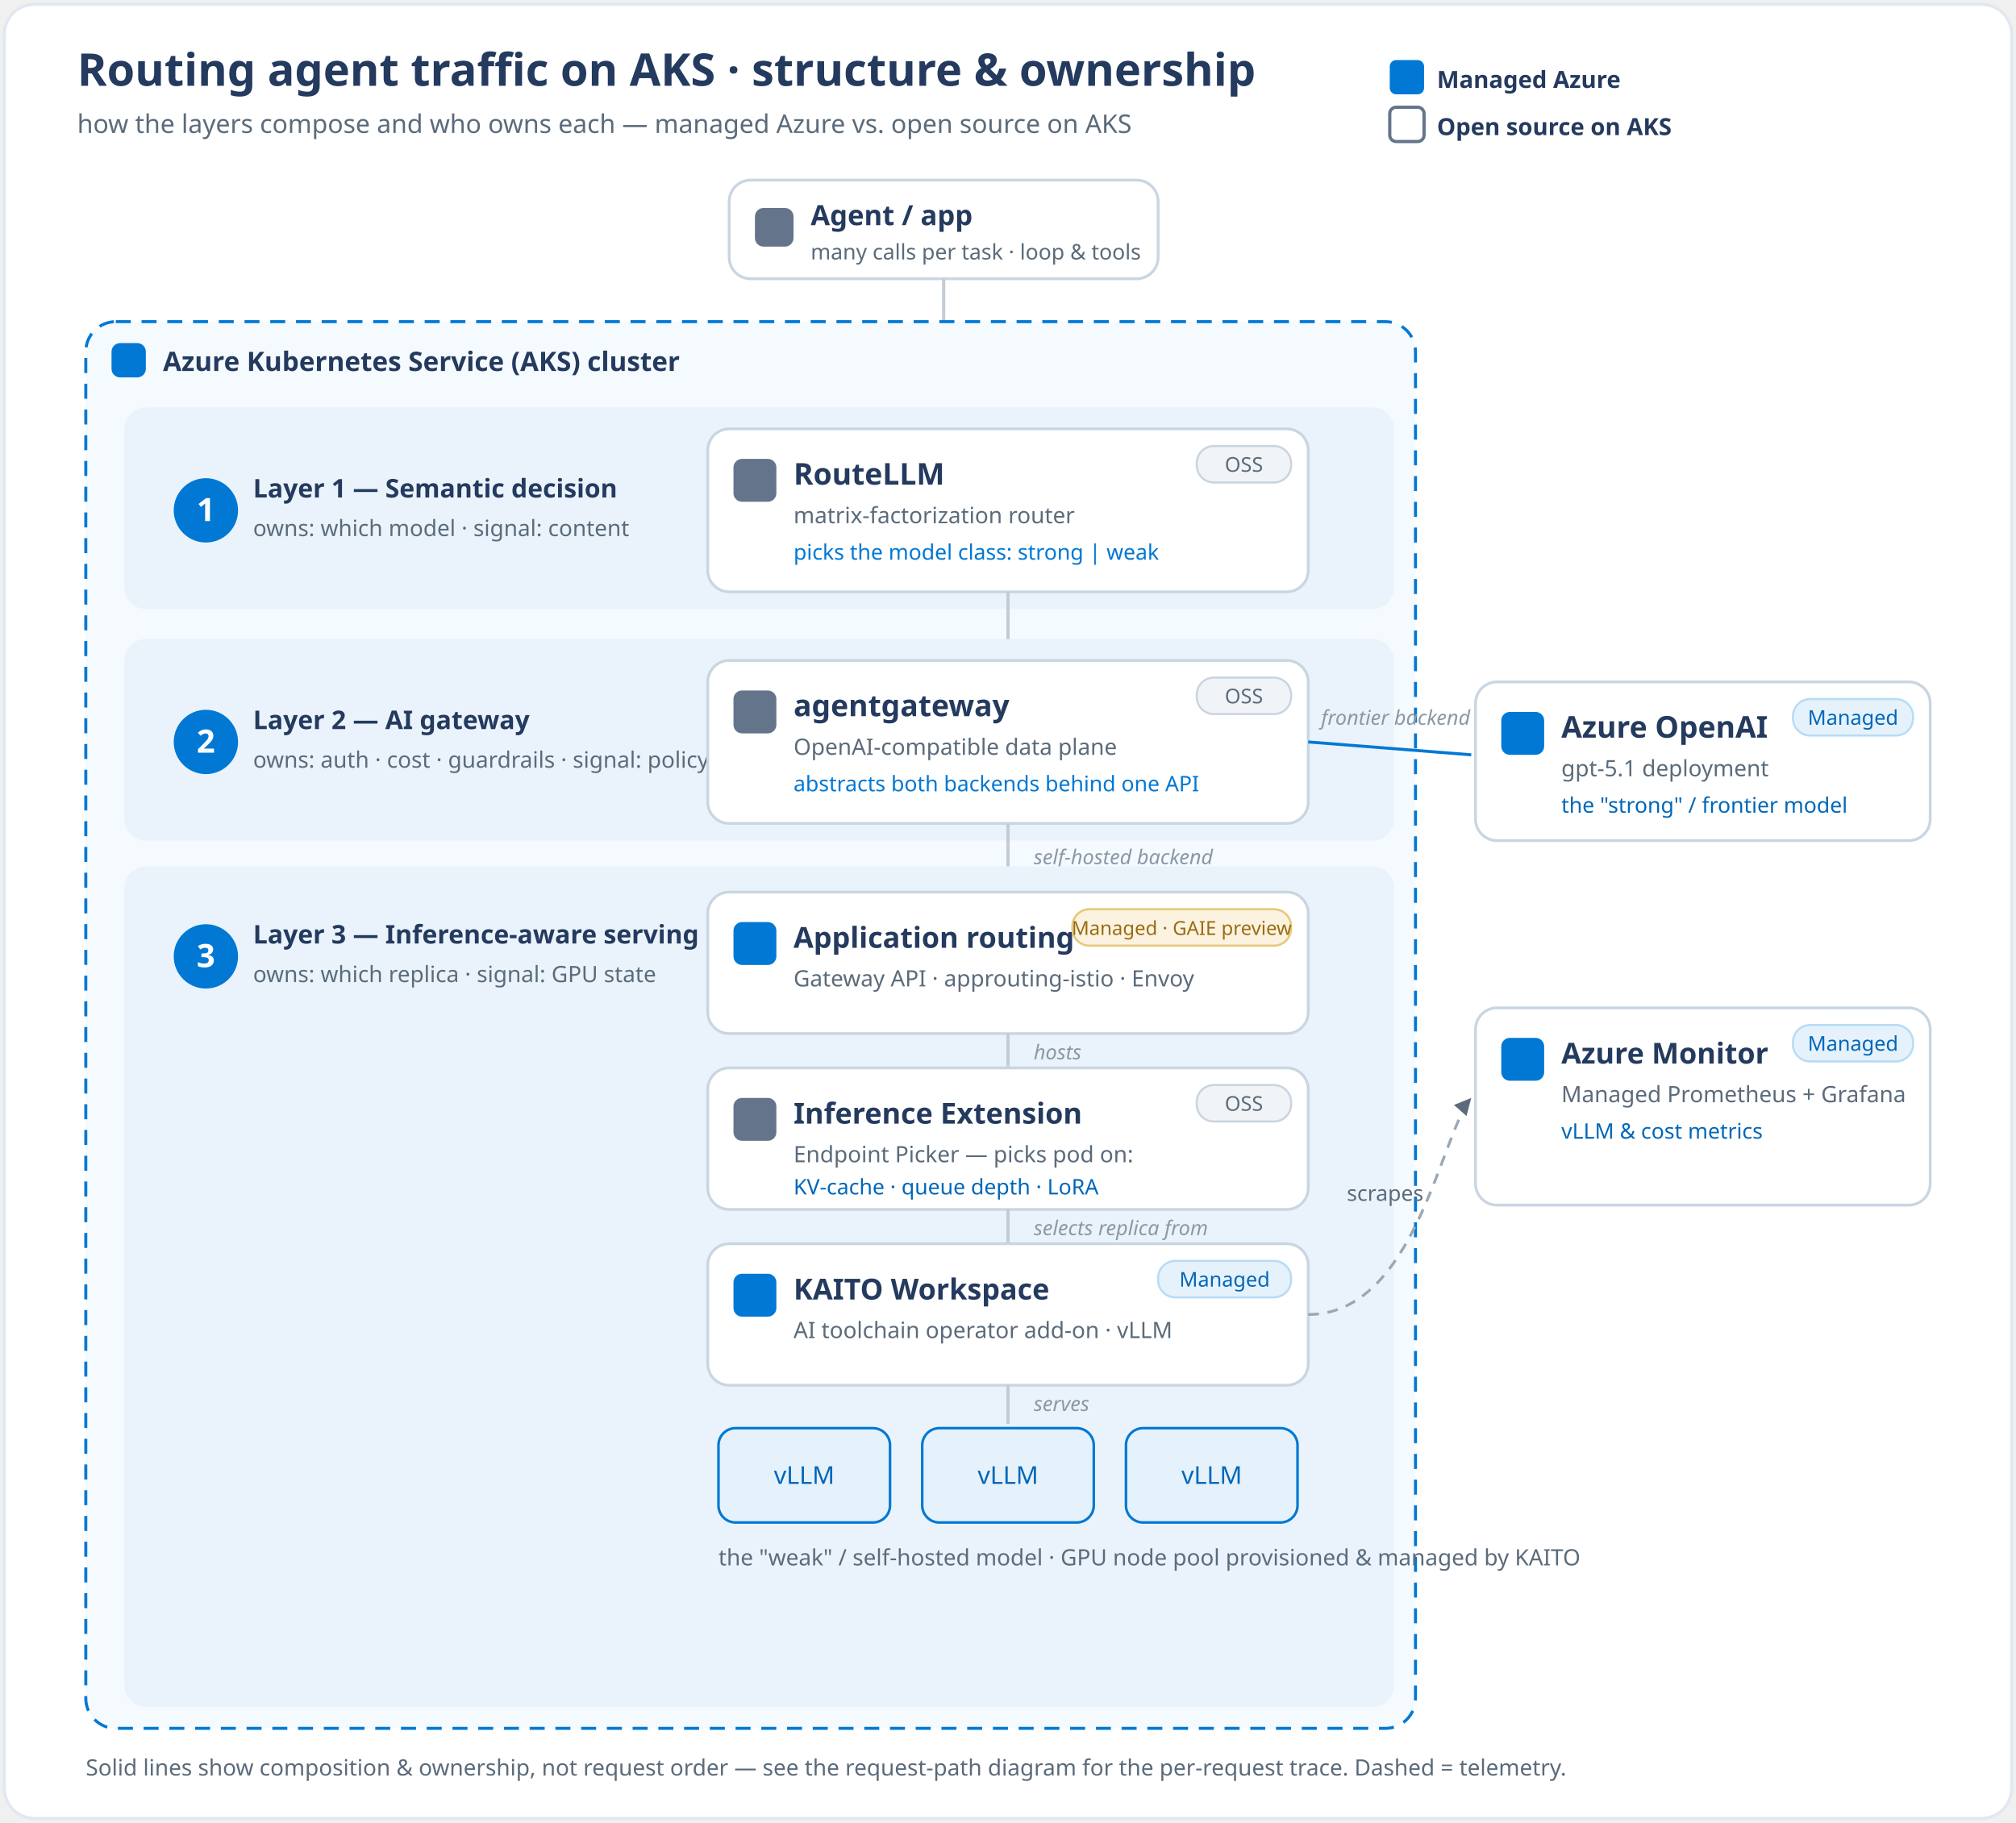
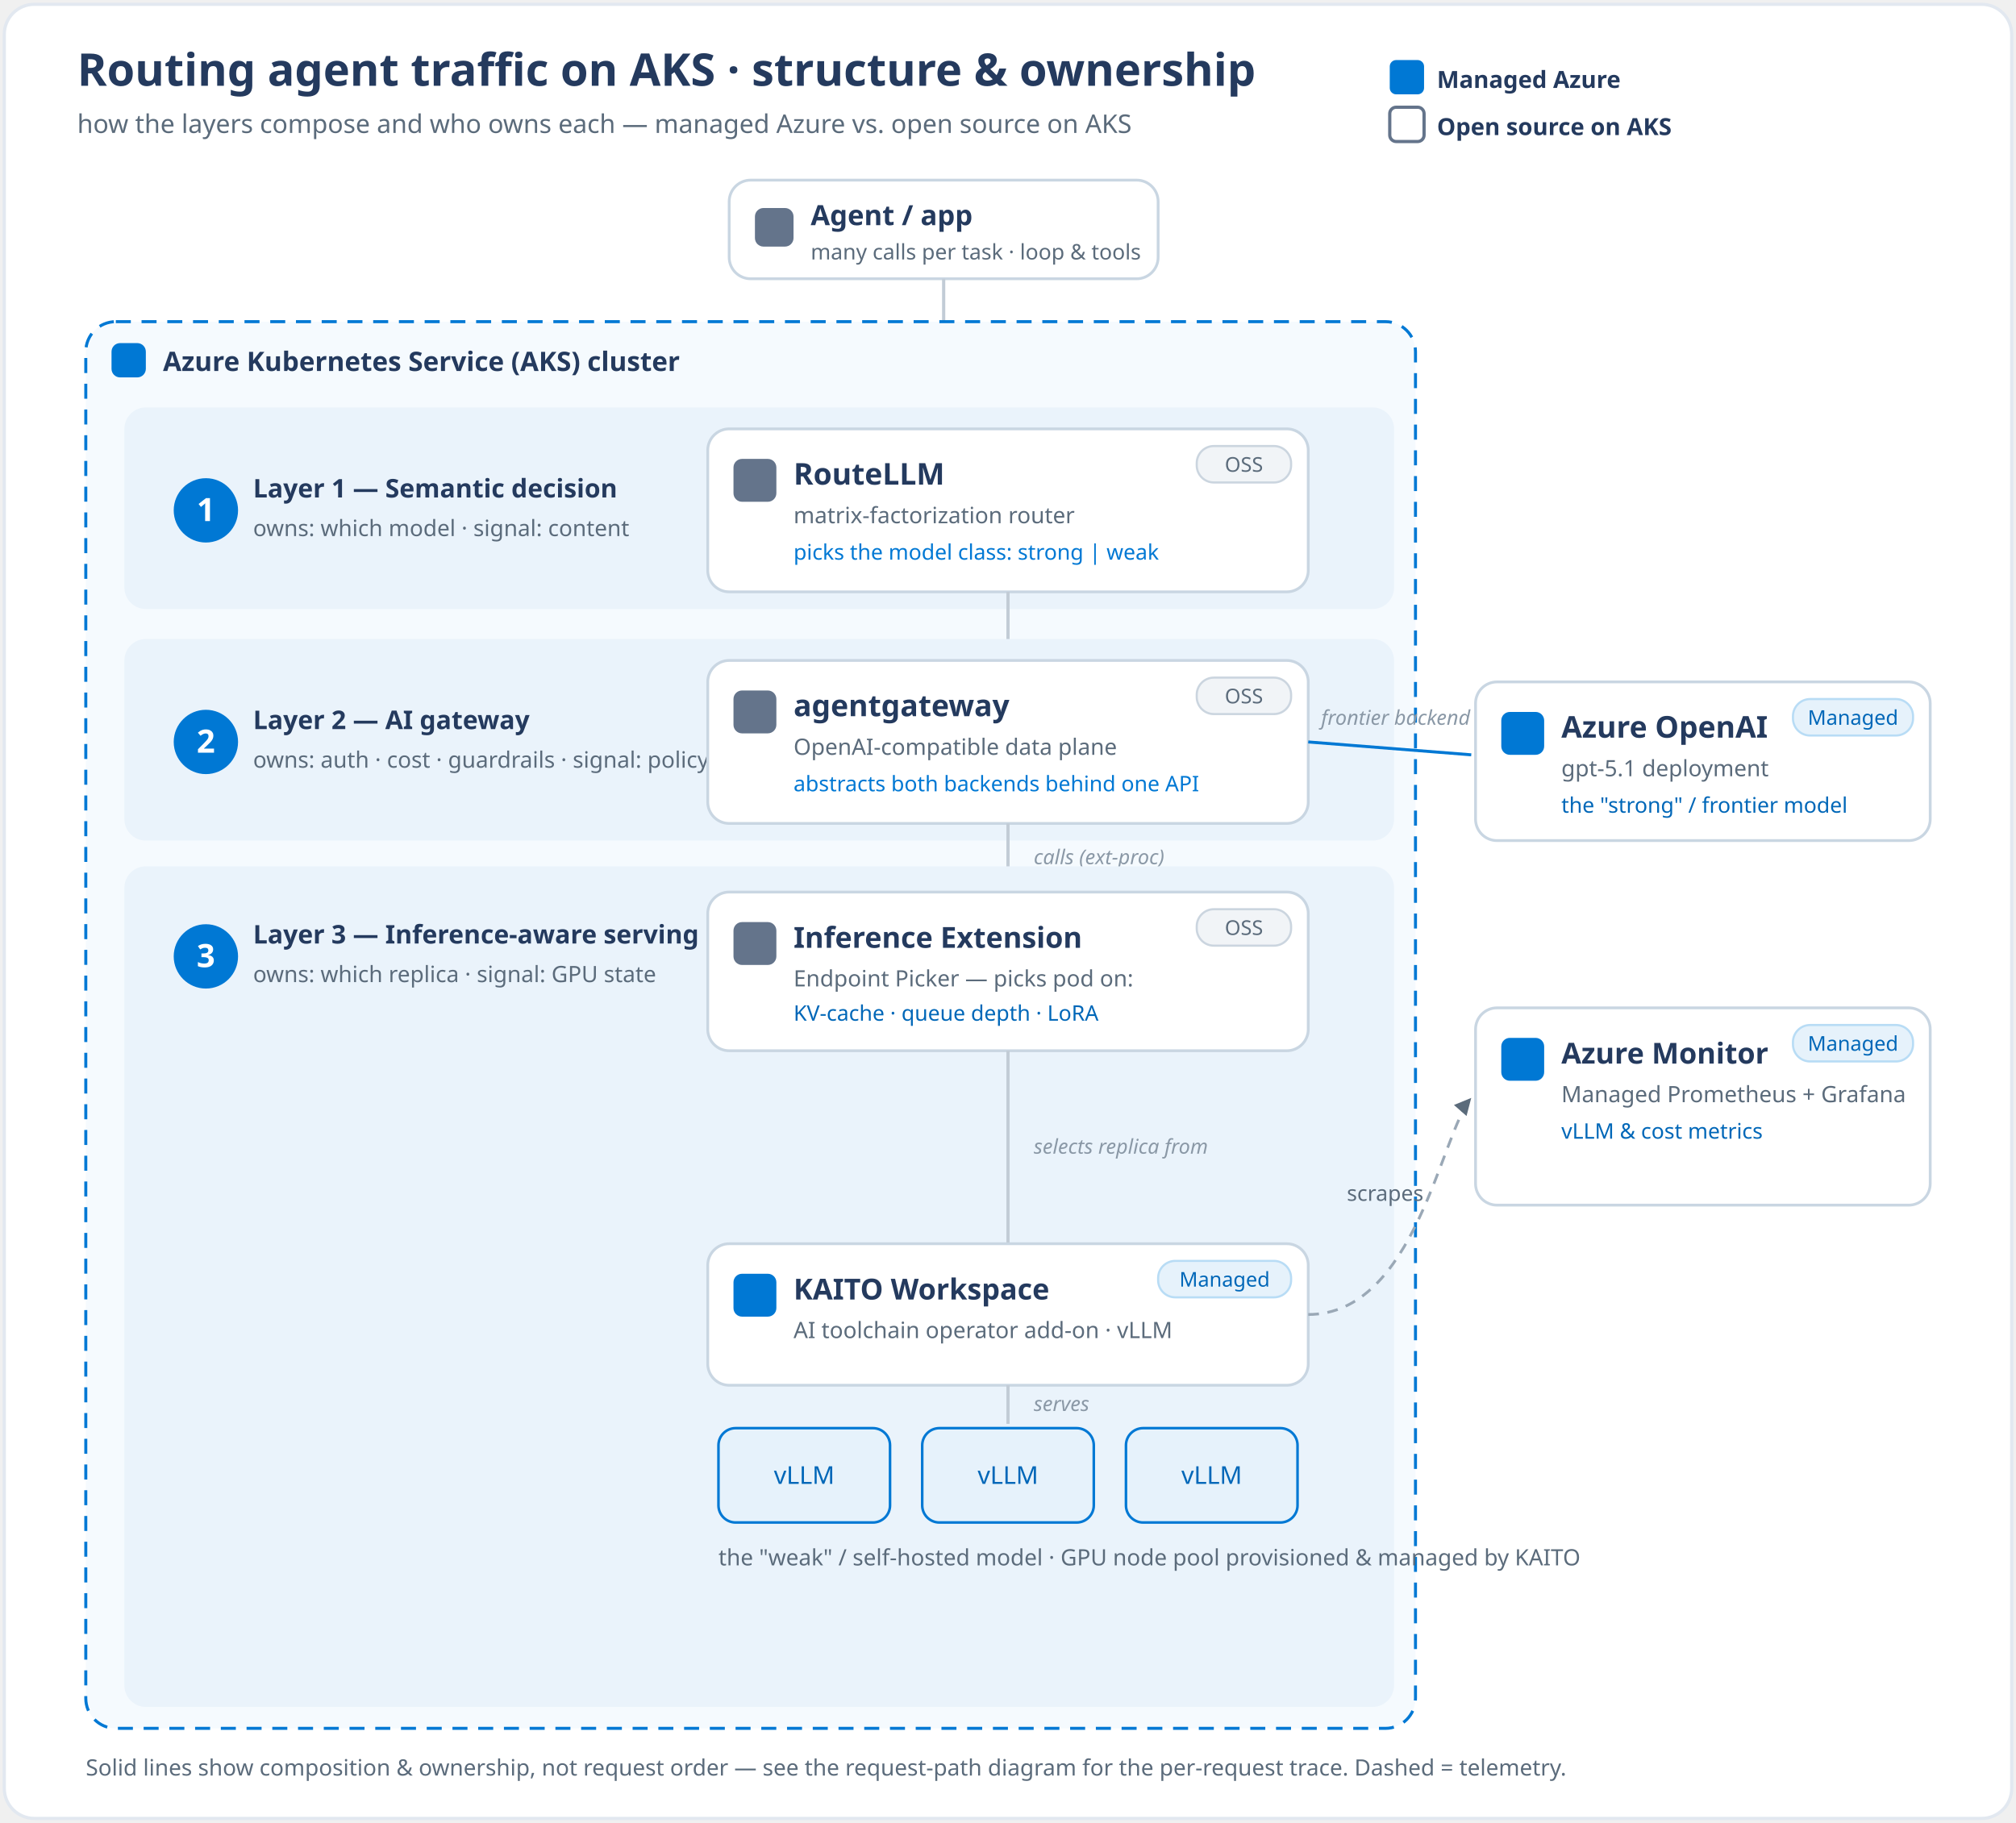
<svg xmlns="http://www.w3.org/2000/svg" viewBox="0 0 940 850">
  <defs>
    <marker id="ar" markerWidth="9" markerHeight="9" refX="6" refY="3" orient="auto" markerUnits="strokeWidth">
      <path d="M0,0 L6,3 L0,6 z" fill="#5B6B7B" />
    </marker>
    <style>
      text { font-family: "Segoe UI", -apple-system, system-ui, "Helvetica Neue", sans-serif; }
      .t { fill:#243A5E; font-weight:600; }
      .s { fill:#5B6B7B; }
      .rel { fill:#8A98A6; font-style:italic; }
    </style>
  </defs>
  <rect x="2" y="2" width="936" height="846" rx="14" fill="#ffffff" stroke="#E2E8F0" stroke-width="1.5" />
  <text x="36" y="40" font-size="21" class="t">Routing agent traffic on AKS · structure &amp; ownership</text>
  <text x="36" y="62" font-size="12" class="s">how the layers compose and who owns each — managed Azure vs. open source on AKS</text>
  <rect x="648" y="28" width="16" height="16" rx="3" fill="#0078D4" />
  <text x="670" y="41" font-size="11" class="t" font-weight="400">Managed Azure</text>
  <rect x="648" y="50" width="16" height="16" rx="3" fill="#ffffff" stroke="#64748B" stroke-width="1.5" />
  <text x="670" y="63" font-size="11" class="t" font-weight="400">Open source on AKS</text>
  <rect x="340" y="84" width="200" height="46" rx="10" fill="#ffffff" stroke="#C9D6E2" stroke-width="1.3" />
  <rect x="352" y="97" width="18" height="18" rx="4" fill="#64748B" />
  <text x="378" y="105" font-size="13" class="t">Agent / app</text>
  <text x="378" y="121" font-size="10" class="s">many calls per task · loop &amp; tools</text>
  <line x1="440" y1="130" x2="440" y2="200" stroke="#C2CCD6" stroke-width="1.5" />
  <rect x="40" y="150" width="620" height="656" rx="14" fill="#F5FAFE" stroke="#0078D4" stroke-width="1.4" stroke-dasharray="7 5" />
  <rect x="52" y="160" width="16" height="16" rx="4" fill="#0078D4" />
  <text x="76" y="173" font-size="12.5" class="t">Azure Kubernetes Service (AKS) cluster</text>
  <rect x="58" y="190" width="592" height="94" rx="10" fill="#EAF3FB" />
  <circle cx="96" cy="238" r="15" fill="#0078D4" />
  <text x="96" y="243" font-size="15" fill="#ffffff" font-weight="700" text-anchor="middle">1</text>
  <text x="118" y="232" font-size="12" class="t">Layer 1 — Semantic decision</text>
  <text x="118" y="250" font-size="10.5" class="s">owns: which model · signal: content</text>
  <rect x="330" y="200" width="280" height="76" rx="10" fill="#ffffff" stroke="#C9D6E2" stroke-width="1.3" />
  <rect x="342" y="214" width="20" height="20" rx="4" fill="#64748B" />
  <text x="370" y="226" font-size="14" class="t">RouteLLM</text>
  <text x="370" y="244" font-size="10.5" class="s">matrix-factorization router</text>
  <text x="370" y="261" font-size="10" fill="#0078D4">picks the model class: strong | weak</text>
  <rect x="558" y="208" width="44" height="17" rx="8" fill="#F1F4F7" stroke="#CBD5DF" />
  <text x="580" y="220" font-size="9.5" class="s" text-anchor="middle">OSS</text>
  <line x1="470" y1="276" x2="470" y2="308" stroke="#C2CCD6" stroke-width="1.5" />
  <rect x="58" y="298" width="592" height="94" rx="10" fill="#EAF3FB" />
  <circle cx="96" cy="346" r="15" fill="#0078D4" />
  <text x="96" y="351" font-size="15" fill="#ffffff" font-weight="700" text-anchor="middle">2</text>
  <text x="118" y="340" font-size="12" class="t">Layer 2 — AI gateway</text>
  <text x="118" y="358" font-size="10.5" class="s">owns: auth · cost · guardrails · signal: policy</text>
  <rect x="330" y="308" width="280" height="76" rx="10" fill="#ffffff" stroke="#C9D6E2" stroke-width="1.3" />
  <rect x="342" y="322" width="20" height="20" rx="4" fill="#64748B" />
  <text x="370" y="334" font-size="14" class="t">agentgateway</text>
  <text x="370" y="352" font-size="10.5" class="s">OpenAI-compatible data plane</text>
  <text x="370" y="369" font-size="10" fill="#0078D4">abstracts both backends behind one API</text>
  <rect x="558" y="316" width="44" height="17" rx="8" fill="#F1F4F7" stroke="#CBD5DF" />
  <text x="580" y="328" font-size="9.5" class="s" text-anchor="middle">OSS</text>
  <line x1="610" y1="346" x2="686" y2="352" stroke="#0078D4" stroke-width="1.4" />
  <text x="616" y="338" font-size="9.5" class="rel">frontier backend</text>
  <line x1="470" y1="384" x2="470" y2="412" stroke="#C2CCD6" stroke-width="1.5" />
-   <text x="482" y="403" font-size="9.5" class="rel">self-hosted backend</text>
+   <text x="482" y="403" font-size="9.5" class="rel">calls (ext-proc)</text>
  <rect x="58" y="404" width="592" height="392" rx="10" fill="#EAF3FB" />
  <circle cx="96" cy="446" r="15" fill="#0078D4" />
  <text x="96" y="451" font-size="15" fill="#ffffff" font-weight="700" text-anchor="middle">3</text>
  <text x="118" y="440" font-size="12" class="t">Layer 3 — Inference-aware serving</text>
  <text x="118" y="458" font-size="10.5" class="s">owns: which replica · signal: GPU state</text>
-   <rect x="330" y="416" width="280" height="66" rx="10" fill="#ffffff" stroke="#C9D6E2" stroke-width="1.3" />
-   <rect x="342" y="430" width="20" height="20" rx="4" fill="#0078D4" />
-   <text x="370" y="442" font-size="13.5" class="t">Application routing</text>
-   <text x="370" y="460" font-size="10.5" class="s">Gateway API · approuting-istio · Envoy</text>
-   <rect x="500" y="424" width="102" height="17" rx="8" fill="#FBF3E0" stroke="#E8C97A" />
-   <text x="551" y="436" font-size="9" fill="#9A6B12" text-anchor="middle">Managed · GAIE preview</text>
-   <line x1="470" y1="482" x2="470" y2="498" stroke="#C2CCD6" stroke-width="1.5" />
-   <text x="482" y="494" font-size="9.5" class="rel">hosts</text>
-   <rect x="330" y="498" width="280" height="66" rx="10" fill="#ffffff" stroke="#C9D6E2" stroke-width="1.3" />
-   <rect x="342" y="512" width="20" height="20" rx="4" fill="#64748B" />
-   <text x="370" y="524" font-size="13.5" class="t">Inference Extension</text>
-   <text x="370" y="542" font-size="10.5" class="s">Endpoint Picker — picks pod on:</text>
-   <text x="370" y="557" font-size="10" fill="#0067B8">KV-cache · queue depth · LoRA</text>
-   <rect x="558" y="506" width="44" height="17" rx="8" fill="#F1F4F7" stroke="#CBD5DF" />
-   <text x="580" y="518" font-size="9.5" class="s" text-anchor="middle">OSS</text>
-   <line x1="470" y1="564" x2="470" y2="580" stroke="#C2CCD6" stroke-width="1.5" />
-   <text x="482" y="576" font-size="9.5" class="rel">selects replica from</text>
+   <rect x="330" y="416" width="280" height="74" rx="10" fill="#ffffff" stroke="#C9D6E2" stroke-width="1.3" />
+   <rect x="342" y="430" width="20" height="20" rx="4" fill="#64748B" />
+   <text x="370" y="442" font-size="13.5" class="t">Inference Extension</text>
+   <text x="370" y="460" font-size="10.5" class="s">Endpoint Picker — picks pod on:</text>
+   <text x="370" y="476" font-size="10" fill="#0067B8">KV-cache · queue depth · LoRA</text>
+   <rect x="558" y="424" width="44" height="17" rx="8" fill="#F1F4F7" stroke="#CBD5DF" />
+   <text x="580" y="436" font-size="9.5" class="s" text-anchor="middle">OSS</text>
+   <line x1="470" y1="490" x2="470" y2="580" stroke="#C2CCD6" stroke-width="1.5" />
+   <text x="482" y="538" font-size="9.5" class="rel">selects replica from</text>
  <rect x="330" y="580" width="280" height="66" rx="10" fill="#ffffff" stroke="#C9D6E2" stroke-width="1.3" />
  <rect x="342" y="594" width="20" height="20" rx="4" fill="#0078D4" />
  <text x="370" y="606" font-size="13.5" class="t">KAITO Workspace</text>
  <text x="370" y="624" font-size="10.5" class="s">AI toolchain operator add-on · vLLM</text>
  <rect x="540" y="588" width="62" height="17" rx="8" fill="#E6F2FB" stroke="#B8DCF5" />
  <text x="571" y="600" font-size="9.5" fill="#0067B8" text-anchor="middle">Managed</text>
  <line x1="470" y1="646" x2="470" y2="664" stroke="#C2CCD6" stroke-width="1.5" />
  <text x="482" y="658" font-size="9.5" class="rel">serves</text>
  <g font-size="11.5">
    <rect x="335" y="666" width="80" height="44" rx="8" fill="#E6F2FB" stroke="#0078D4" stroke-width="1.2" />
    <text x="375" y="692" fill="#0067B8" text-anchor="middle">vLLM</text>
    <rect x="430" y="666" width="80" height="44" rx="8" fill="#E6F2FB" stroke="#0078D4" stroke-width="1.2" />
    <text x="470" y="692" fill="#0067B8" text-anchor="middle">vLLM</text>
    <rect x="525" y="666" width="80" height="44" rx="8" fill="#E6F2FB" stroke="#0078D4" stroke-width="1.2" />
    <text x="565" y="692" fill="#0067B8" text-anchor="middle">vLLM</text>
  </g>
  <text x="335" y="730" font-size="10.5" class="s">the "weak" / self-hosted model · GPU node pool provisioned &amp; managed by KAITO</text>
  <rect x="688" y="318" width="212" height="74" rx="10" fill="#ffffff" stroke="#C9D6E2" stroke-width="1.3" />
  <rect x="700" y="332" width="20" height="20" rx="4" fill="#0078D4" />
  <text x="728" y="344" font-size="14" class="t">Azure OpenAI</text>
  <text x="728" y="362" font-size="10.5" class="s">gpt-5.1 deployment</text>
  <text x="728" y="379" font-size="10" fill="#0067B8">the "strong" / frontier model</text>
  <rect x="836" y="326" width="56" height="17" rx="8" fill="#E6F2FB" stroke="#B8DCF5" />
  <text x="864" y="338" font-size="9.5" fill="#0067B8" text-anchor="middle">Managed</text>
  <rect x="688" y="470" width="212" height="92" rx="10" fill="#ffffff" stroke="#C9D6E2" stroke-width="1.3" />
  <rect x="700" y="484" width="20" height="20" rx="4" fill="#0078D4" />
  <text x="728" y="496" font-size="13.5" class="t">Azure Monitor</text>
  <text x="728" y="514" font-size="10.5" class="s">Managed Prometheus + Grafana</text>
  <text x="728" y="531" font-size="10" fill="#0067B8">vLLM &amp; cost metrics</text>
  <rect x="836" y="478" width="56" height="17" rx="8" fill="#E6F2FB" stroke="#B8DCF5" />
  <text x="864" y="490" font-size="9.5" fill="#0067B8" text-anchor="middle">Managed</text>
  <path d="M610,613 C660,613 672,528 686,512" fill="none" stroke="#9AA8B6" stroke-width="1.3" stroke-dasharray="5 4" marker-end="url(#ar)" />
  <text x="628" y="560" font-size="10" class="s">scrapes</text>
  <text x="40" y="828" font-size="10.5" class="s">Solid lines show composition &amp; ownership, not request order — see the request-path diagram for the per-request trace. Dashed = telemetry.</text>
</svg>
